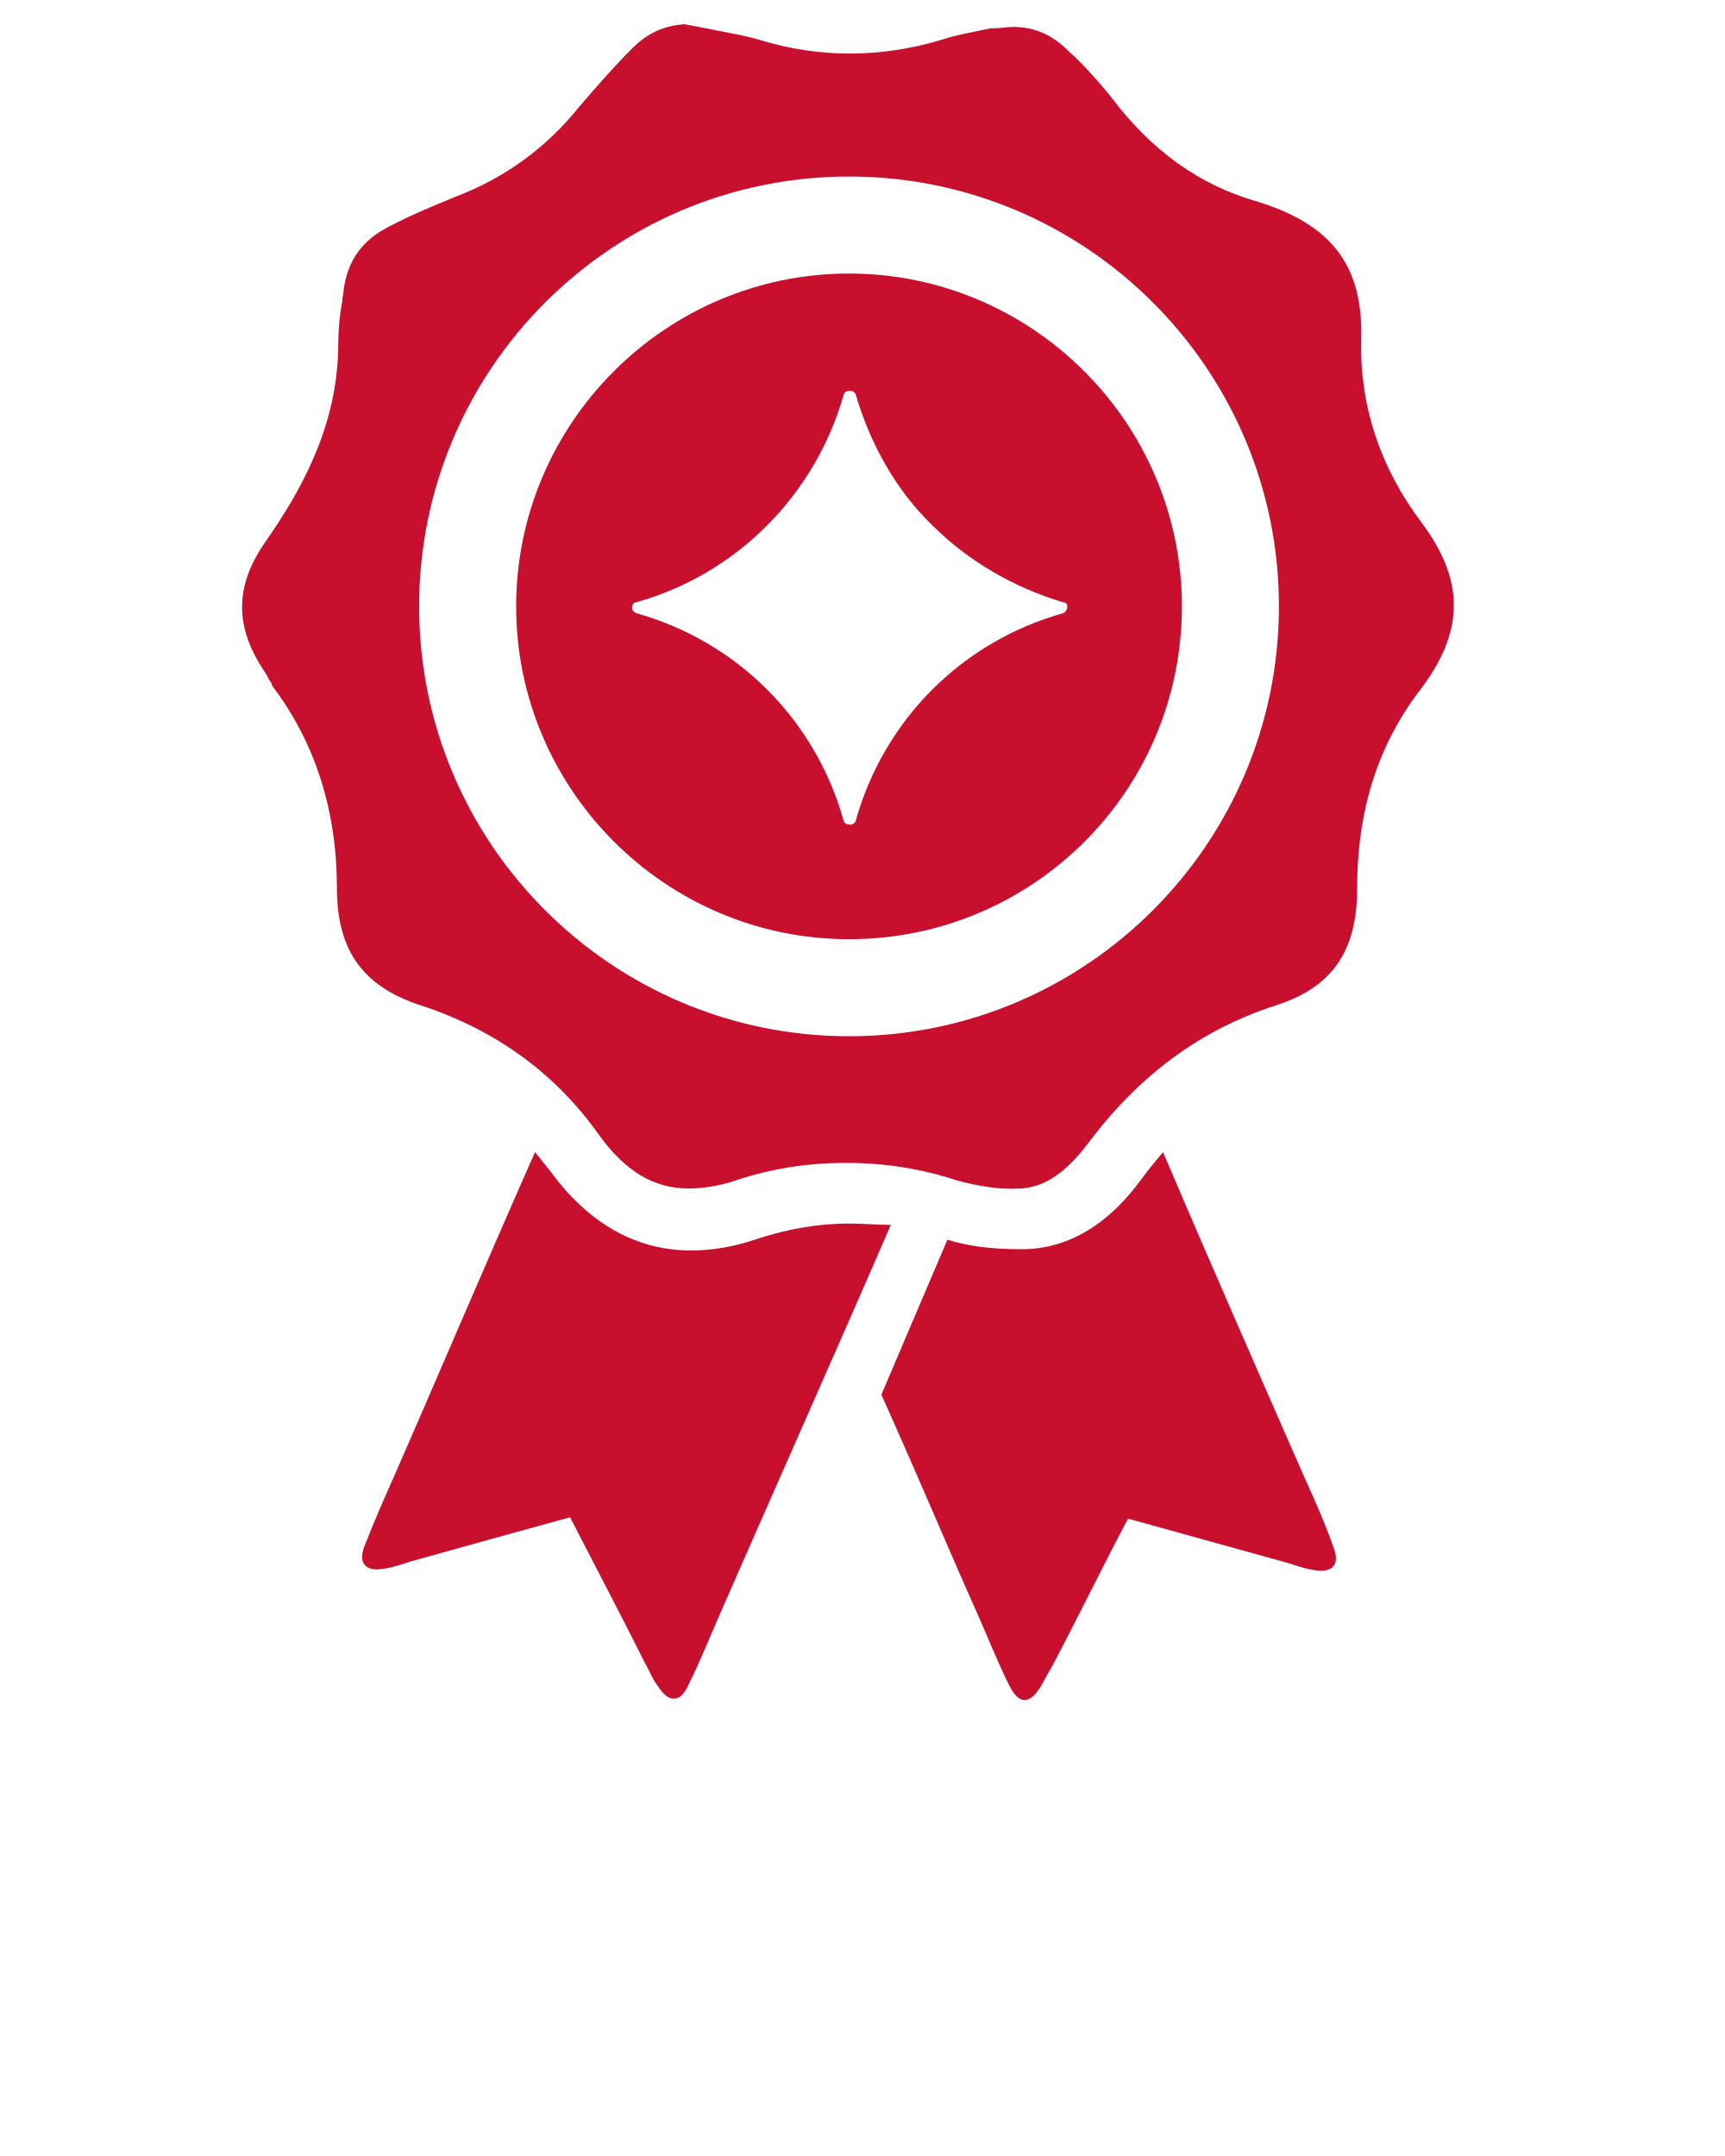
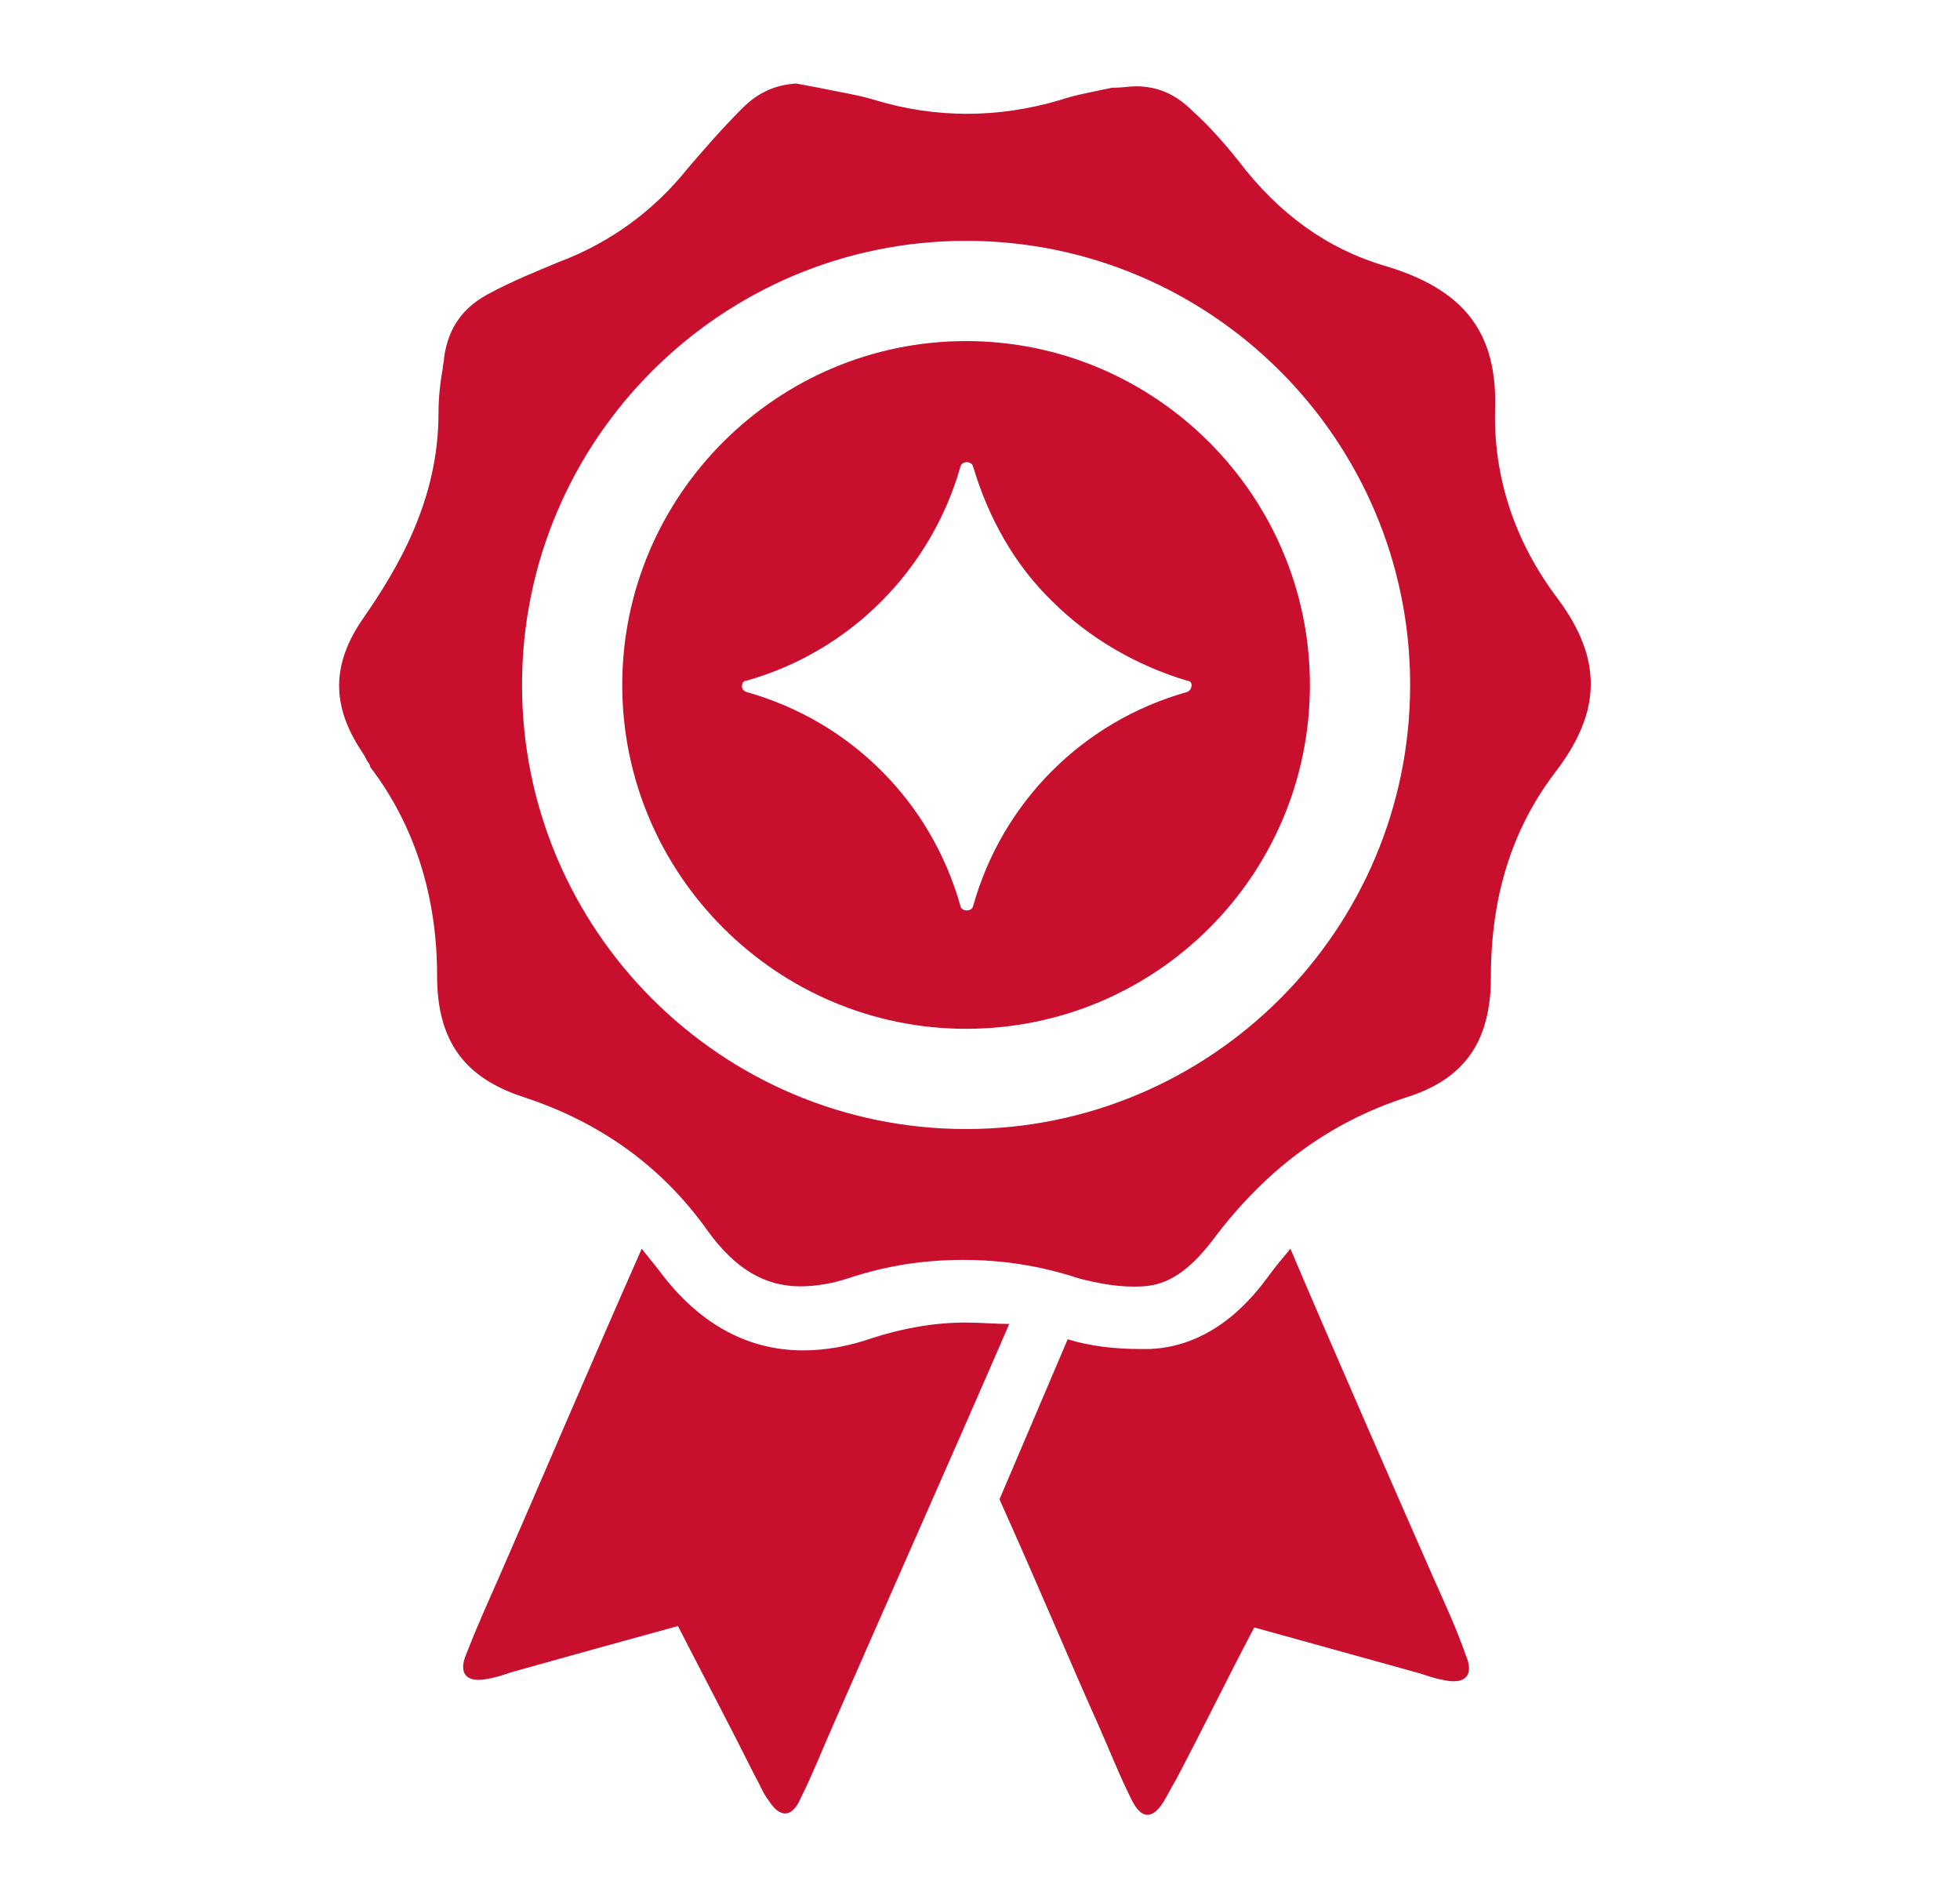
- <svg xmlns="http://www.w3.org/2000/svg" version="1.1" x="0px" y="0px" viewBox="0 0 128 160" style="enable-background:new 0 0 128 128;" xml:space="preserve" fill="#C8102E">
-   <g>
-     <path d="M63,90.8c-2.3,0-4.5,0.4-6.7,1.1c-1.7,0.6-3.4,0.9-5,0.9c-4.1,0-7.6-2-10.4-5.8c-0.4-0.5-0.8-1-1.2-1.5   c-3.5,7.9-7.8,18-10.3,23.7c-0.8,1.8-1.6,3.6-2.3,5.4c-0.6,1.4,0,2.1,1.5,1.8c0.6-0.1,1.2-0.3,1.8-0.5c3.9-1.1,7.9-2.2,11.9-3.3   c0,0,0,0,0,0c0,0,0,0,0,0c1.9,3.7,3.8,7.3,5.6,10.9c0.3,0.5,0.5,1.1,0.9,1.6c0.8,1.3,1.7,1.3,2.3-0.1c0.9-1.8,1.6-3.6,2.4-5.4   c3.1-7.1,9.1-20.6,12.6-28.7C65.1,90.9,64,90.8,63,90.8z" />
-     <path d="M96.6,109.2c-2.5-5.7-6.9-15.7-10.3-23.7c-0.5,0.6-1.1,1.3-1.6,2c-0.9,1.2-3.7,5-8.5,5.2c-0.2,0-0.5,0-0.7,0c0,0,0,0,0,0   c-1.8,0-3.6-0.2-5.2-0.7l-4.9,11.5c2.7,6,5.3,12.2,7.1,16.2c0.8,1.8,1.5,3.6,2.4,5.4c0.7,1.4,1.5,1.4,2.3,0.1   c0.3-0.5,0.6-1.1,0.9-1.6c1.9-3.6,3.7-7.3,5.6-10.9c0,0,0,0,0,0c0,0,0,0,0,0c4,1.1,7.9,2.2,11.9,3.3c0.6,0.2,1.2,0.4,1.8,0.5   c1.5,0.3,2.1-0.4,1.5-1.8C98.2,112.7,97.4,111,96.6,109.2z" />
-     <path d="M63,20.3c-13.6,0-24.7,11.1-24.7,24.7c0,13.6,11.1,24.7,24.7,24.7c13.6,0,24.7-11,24.7-24.7C87.7,31.4,76.6,20.3,63,20.3z    M78.9,45.5c-7.5,2.1-13.3,7.9-15.4,15.4c-0.1,0.4-0.8,0.4-0.9,0c-2.1-7.5-7.9-13.3-15.4-15.4c-0.2-0.1-0.3-0.2-0.3-0.4   c0-0.2,0.1-0.4,0.3-0.4c7.5-2.1,13.3-8,15.4-15.4c0.1-0.4,0.8-0.4,0.9,0c1.1,3.7,3,7.1,5.7,9.7c2.6,2.6,6,4.6,9.7,5.7   C79.3,44.7,79.3,45.3,78.9,45.5z" />
-     <path d="M105.5,38.8c-3.1-4.1-4.6-8.7-4.5-13.5c0.2-5.6-2.2-8.7-7.9-10.4c-4.1-1.2-7.6-3.7-10.5-7.5c-1.1-1.4-2.3-2.7-3.3-3.6   C78.1,2.6,76.8,2,75.2,2c-0.5,0-1,0.1-1.5,0.1l-0.2,0c-1.4,0.3-2.6,0.5-3.8,0.9c-4.4,1.3-8.9,1.3-13.2,0c-1.3-0.4-2.7-0.6-4.1-0.9   c-0.5-0.1-1.1-0.2-1.6-0.3c-1.6,0.1-2.8,0.7-3.9,1.8C45.5,5,44.2,6.5,43,7.9c-2.4,3-5.5,5.3-9.2,6.7c-1.7,0.7-3.4,1.4-4.9,2.2   c-2,1-3.1,2.5-3.4,4.7c0,0.3-0.1,0.5-0.1,0.8c-0.2,1.1-0.3,2.2-0.3,3.2c0,6.2-2.9,11.1-5.4,14.7c-2.3,3.3-2.3,6.3-0.1,9.6   c0.2,0.3,0.3,0.5,0.4,0.7c0.1,0.1,0.2,0.3,0.2,0.4c3.2,4.2,4.8,9.3,4.8,15c0,4.6,1.9,7.3,6.2,8.7c5.5,1.8,10,5,13.3,9.7   c1.9,2.6,4,3.9,6.6,3.9c1.1,0,2.3-0.2,3.5-0.6c2.7-0.9,5.4-1.3,8.2-1.3c2.7,0,5.5,0.4,8.2,1.3c1.5,0.4,3.1,0.7,4.7,0.6   c1.8-0.1,3.3-1.1,5-3.3c3.8-5.1,8.4-8.5,14-10.3c4.1-1.3,6-4,6-8.6c0-5.8,1.5-10.6,4.6-14.7C108.7,46.9,108.7,43.1,105.5,38.8z    M63,76.9c-17.6,0-31.9-14.3-31.9-31.9c0-17.6,14.3-31.9,31.9-31.9S94.9,27.4,94.9,45C94.9,62.6,80.6,76.9,63,76.9z" />
-   </g>
+ <svg xmlns="http://www.w3.org/2000/svg" xml:space="preserve" fill="#c8102e" viewBox="-6.4 -4.2 140.8 136.4">
+   <path d="M63 90.8c-2.3 0-4.5.4-6.7 1.1-1.7.6-3.4.9-5 .9-4.1 0-7.6-2-10.4-5.8l-1.2-1.5c-3.5 7.9-7.8 18-10.3 23.7-.8 1.8-1.6 3.6-2.3 5.4-.6 1.4 0 2.1 1.5 1.8.6-.1 1.2-.3 1.8-.5 3.9-1.1 7.9-2.2 11.9-3.3 1.9 3.7 3.8 7.3 5.6 10.9.3.5.5 1.1.9 1.6.8 1.3 1.7 1.3 2.3-.1.9-1.8 1.6-3.6 2.4-5.4 3.1-7.1 9.1-20.6 12.6-28.7-1 0-2.1-.1-3.1-.1M96.6 109.2c-2.5-5.7-6.9-15.7-10.3-23.7-.5.6-1.1 1.3-1.6 2-.9 1.2-3.7 5-8.5 5.2h-.7c-1.8 0-3.6-.2-5.2-.7l-4.9 11.5c2.7 6 5.3 12.2 7.1 16.2.8 1.8 1.5 3.6 2.4 5.4.7 1.4 1.5 1.4 2.3.1.3-.5.6-1.1.9-1.6 1.9-3.6 3.7-7.3 5.6-10.9 4 1.1 7.9 2.2 11.9 3.3.6.2 1.2.4 1.8.5 1.5.3 2.1-.4 1.5-1.8-.7-2-1.5-3.7-2.3-5.5M63 20.3c-13.6 0-24.7 11.1-24.7 24.7S49.4 69.7 63 69.7s24.7-11 24.7-24.7c0-13.6-11.1-24.7-24.7-24.7m15.9 25.2c-7.5 2.1-13.3 7.9-15.4 15.4-.1.4-.8.4-.9 0-2.1-7.5-7.9-13.3-15.4-15.4-.2-.1-.3-.2-.3-.4s.1-.4.3-.4c7.5-2.1 13.3-8 15.4-15.4.1-.4.8-.4.9 0 1.1 3.7 3 7.1 5.7 9.7 2.6 2.6 6 4.6 9.7 5.7.4 0 .4.6 0 .8" />
+   <path d="M105.5 38.8c-3.1-4.1-4.6-8.7-4.5-13.5.2-5.6-2.2-8.7-7.9-10.4q-6.15-1.8-10.5-7.5c-1.1-1.4-2.3-2.7-3.3-3.6C78.1 2.6 76.8 2 75.2 2c-.5 0-1 .1-1.5.1h-.2c-1.4.3-2.6.5-3.8.9-4.4 1.3-8.9 1.3-13.2 0-1.3-.4-2.7-.6-4.1-.9-.5-.1-1.1-.2-1.6-.3-1.6.1-2.8.7-3.9 1.8C45.5 5 44.2 6.5 43 7.9c-2.4 3-5.5 5.3-9.2 6.7-1.7.7-3.4 1.4-4.9 2.2-2 1-3.1 2.5-3.4 4.7 0 .3-.1.5-.1.8-.2 1.1-.3 2.2-.3 3.2 0 6.2-2.9 11.1-5.4 14.7-2.3 3.3-2.3 6.3-.1 9.6.2.3.3.5.4.7.1.1.2.3.2.4 3.2 4.2 4.8 9.3 4.8 15 0 4.6 1.9 7.3 6.2 8.7 5.5 1.8 10 5 13.3 9.7 1.9 2.6 4 3.9 6.6 3.9 1.1 0 2.3-.2 3.5-.6 2.7-.9 5.4-1.3 8.2-1.3 2.7 0 5.5.4 8.2 1.3 1.5.4 3.1.7 4.7.6 1.8-.1 3.3-1.1 5-3.3 3.8-5.1 8.4-8.5 14-10.3 4.1-1.3 6-4 6-8.6 0-5.8 1.5-10.6 4.6-14.7 3.4-4.4 3.4-8.2.2-12.5M63 76.9c-17.6 0-31.9-14.3-31.9-31.9S45.4 13.1 63 13.1 94.9 27.4 94.9 45 80.6 76.9 63 76.9" />
</svg>
